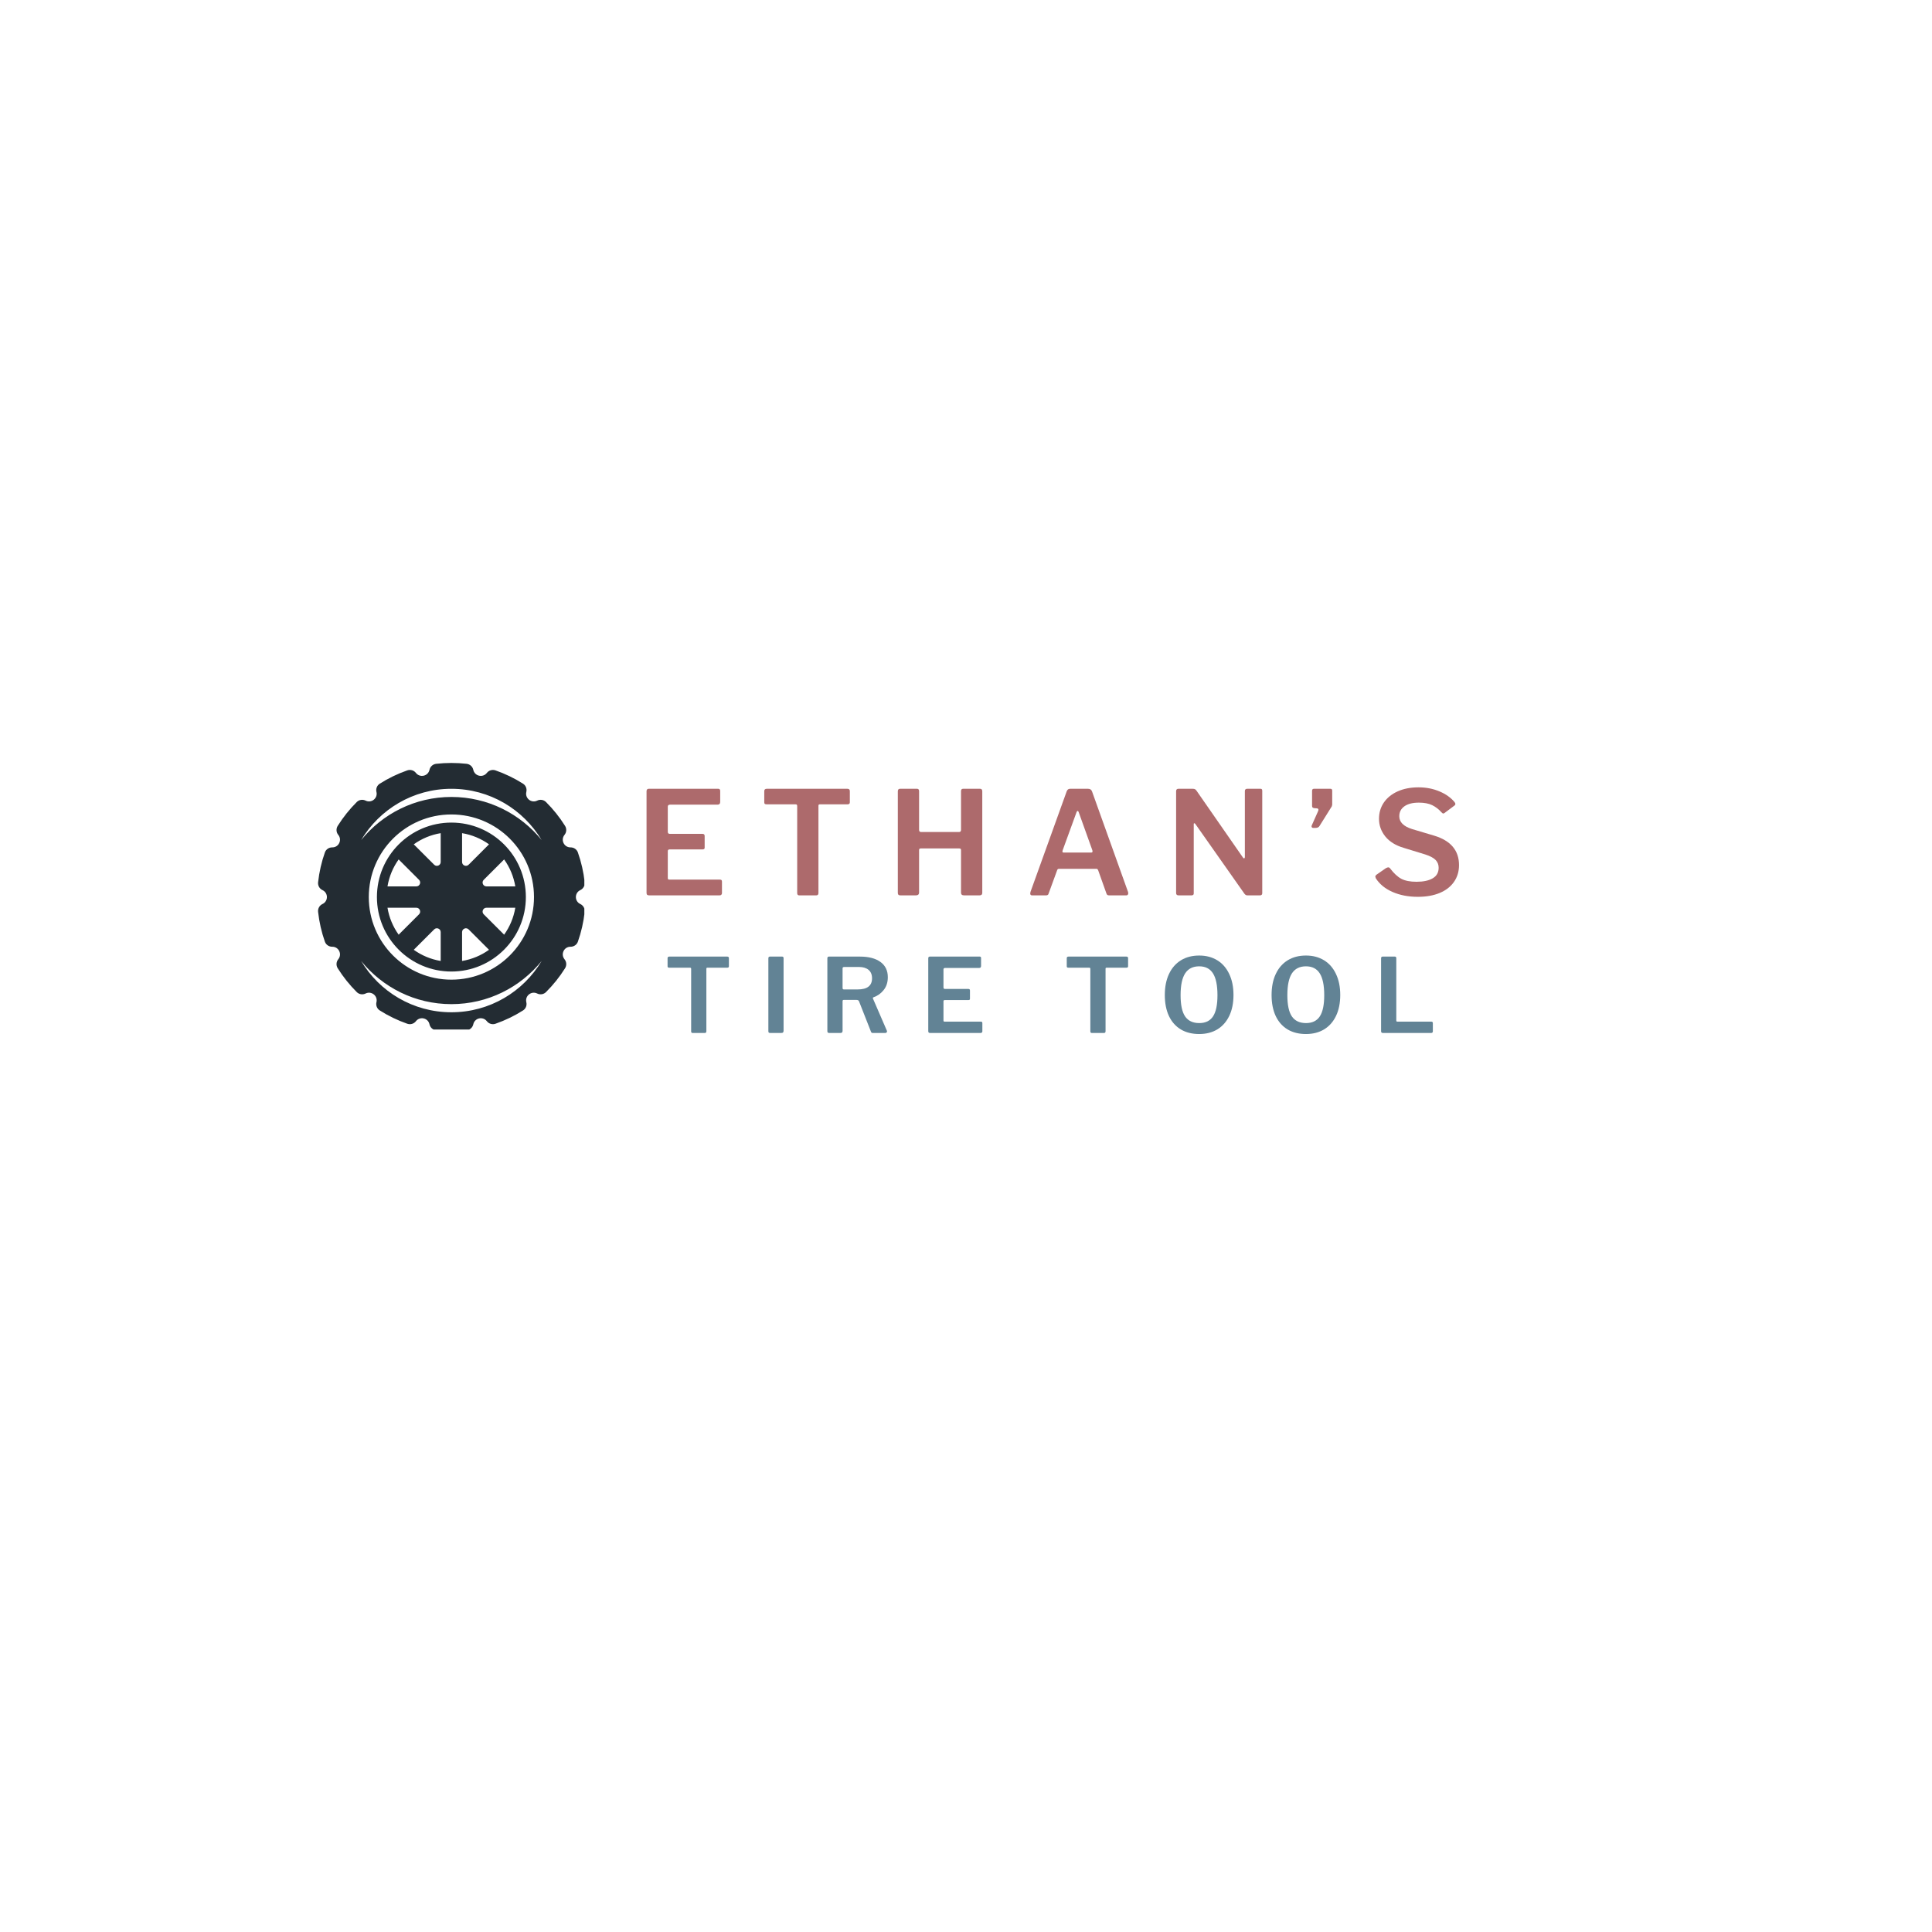
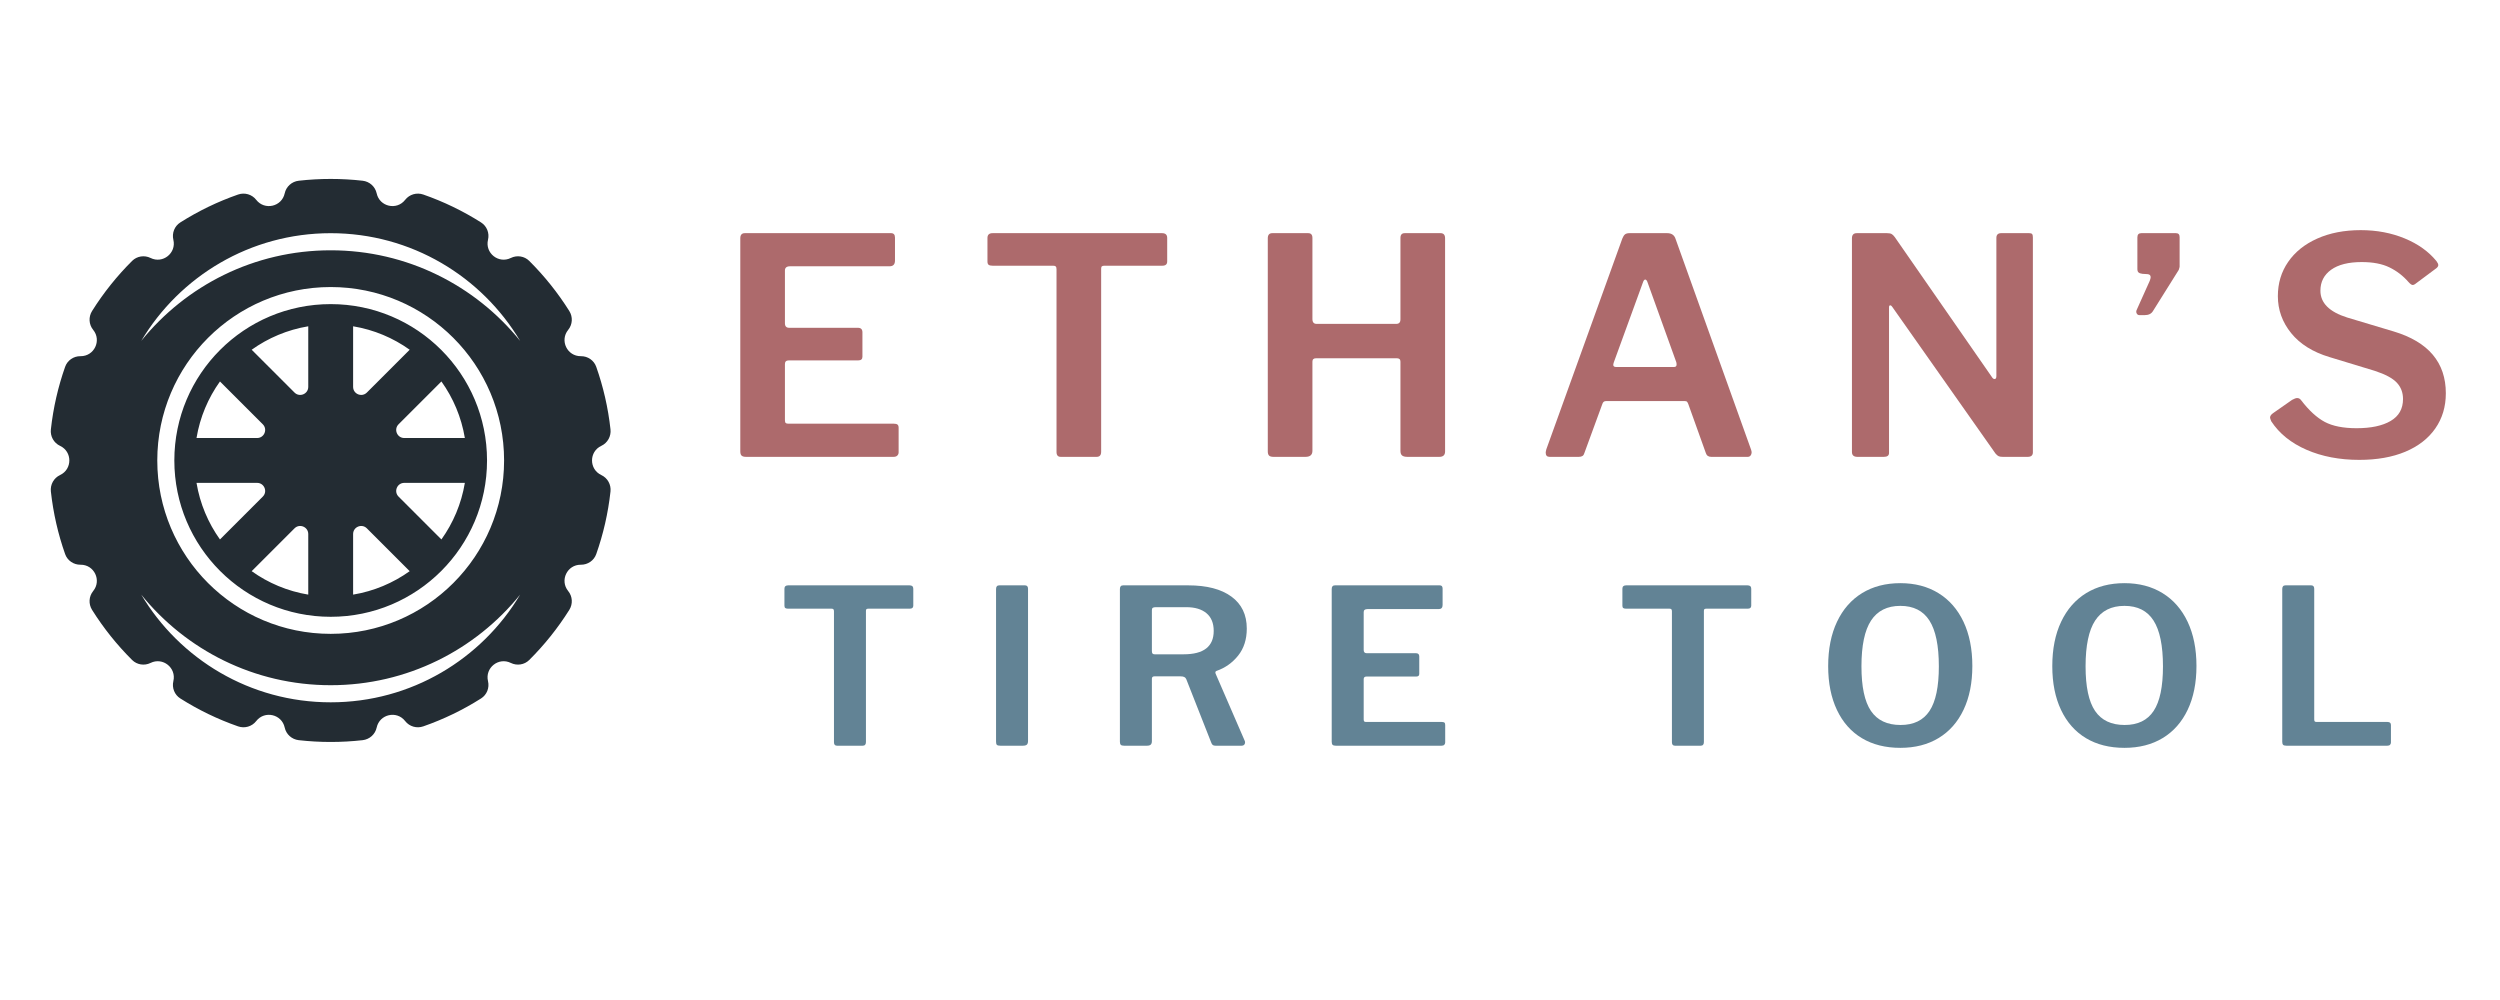
- <svg xmlns="http://www.w3.org/2000/svg" width="500" zoomAndPan="magnify" viewBox="0 0 375 375" height="500" preserveAspectRatio="xMidYMid meet" version="1.0">
+ <svg xmlns="http://www.w3.org/2000/svg" width="1000" zoomAndPan="magnify" viewBox="0 0 750 300" height="400" preserveAspectRatio="xMidYMid meet" version="1.0">
  <defs>
    <g />
-     <clipPath id="11914b36c7">
-       <path d="M 61.668 148.078 L 113.418 148.078 L 113.418 199.828 L 61.668 199.828 Z M 61.668 148.078 " clip-rule="nonzero" />
+     <clipPath id="fac7d4eef4">
+       <path d="M 15.023 53.637 L 183.023 53.637 L 183.023 222.387 L 15.023 222.387 Z M 15.023 53.637 " clip-rule="nonzero" />
    </clipPath>
  </defs>
-   <g clip-path="url(#11914b36c7)">
-     <path fill="#232c33" d="M 75.211 176.191 L 80.809 176.191 C 81.473 176.191 81.805 176.996 81.336 177.465 L 77.379 181.422 C 76.289 179.898 75.531 178.121 75.211 176.191 Z M 77.379 166.816 L 81.336 170.773 C 81.805 171.242 81.473 172.047 80.809 172.047 L 75.211 172.047 C 75.531 170.117 76.289 168.34 77.379 166.816 Z M 85.539 161.715 L 85.539 167.312 C 85.539 167.98 84.738 168.312 84.27 167.84 L 80.309 163.883 C 81.836 162.793 83.613 162.035 85.539 161.715 Z M 85.539 186.523 C 83.613 186.203 81.836 185.445 80.309 184.355 L 84.27 180.398 C 84.738 179.926 85.539 180.262 85.539 180.922 Z M 89.688 180.922 C 89.688 180.262 90.492 179.926 90.961 180.398 L 94.918 184.355 C 93.395 185.445 91.617 186.203 89.688 186.523 Z M 89.688 161.715 C 91.617 162.035 93.395 162.793 94.918 163.883 L 90.961 167.84 C 90.492 168.312 89.688 167.98 89.688 167.312 Z M 97.852 166.816 C 98.941 168.34 99.699 170.117 100.02 172.047 L 94.418 172.047 C 93.754 172.047 93.422 171.242 93.891 170.773 Z M 97.852 181.422 L 93.891 177.465 C 93.422 176.996 93.754 176.191 94.418 176.191 L 100.02 176.191 C 99.699 178.121 98.941 179.898 97.852 181.422 Z M 87.613 188.574 C 95.598 188.574 102.07 182.102 102.07 174.117 C 102.07 166.137 95.598 159.664 87.613 159.664 C 79.629 159.664 73.16 166.137 73.16 174.117 C 73.16 182.102 79.629 188.574 87.613 188.574 Z M 87.613 154.688 C 80.539 154.688 74.223 157.957 70.098 163.062 C 73.652 157.102 80.168 153.105 87.613 153.105 C 95.062 153.105 101.574 157.102 105.133 163.062 C 101.008 157.957 94.691 154.688 87.613 154.688 Z M 71.582 174.117 C 71.582 165.262 78.758 158.086 87.613 158.086 C 96.469 158.086 103.648 165.262 103.648 174.117 C 103.648 182.973 96.469 190.152 87.613 190.152 C 78.758 190.152 71.582 182.973 71.582 174.117 Z M 87.613 196.48 C 80.168 196.48 73.652 192.488 70.098 186.523 C 74.223 191.633 80.539 194.902 87.613 194.902 C 94.691 194.902 101.008 191.633 105.133 186.523 C 101.574 192.488 95.062 196.48 87.613 196.48 Z M 112.637 175.469 C 111.492 174.934 111.492 173.305 112.637 172.77 C 113.219 172.496 113.555 171.883 113.484 171.246 C 113.266 169.238 112.816 167.301 112.168 165.461 C 111.957 164.863 111.383 164.473 110.75 164.477 L 110.742 164.477 C 109.48 164.492 108.773 163.027 109.574 162.047 L 109.574 162.043 C 109.98 161.547 110.02 160.848 109.676 160.301 C 108.621 158.617 107.375 157.062 105.973 155.668 C 105.523 155.223 104.836 155.117 104.27 155.398 C 103.137 155.957 101.867 154.941 102.16 153.715 L 102.16 153.711 C 102.309 153.098 102.055 152.449 101.52 152.113 C 99.855 151.059 98.066 150.191 96.176 149.531 C 95.57 149.32 94.898 149.512 94.5 150.02 L 94.496 150.023 C 93.719 151.02 92.137 150.66 91.867 149.426 L 91.867 149.422 C 91.73 148.793 91.207 148.328 90.57 148.254 C 89.598 148.145 88.613 148.09 87.613 148.09 C 86.617 148.09 85.629 148.145 84.66 148.254 C 84.023 148.328 83.5 148.793 83.363 149.422 L 83.363 149.426 C 83.094 150.66 81.508 151.02 80.73 150.023 L 80.727 150.02 C 80.332 149.512 79.66 149.32 79.051 149.531 C 77.164 150.191 75.371 151.059 73.711 152.113 C 73.176 152.449 72.922 153.098 73.066 153.711 L 73.07 153.715 C 73.363 154.941 72.09 155.957 70.961 155.398 C 70.391 155.117 69.703 155.223 69.254 155.668 C 67.852 157.062 66.609 158.617 65.551 160.301 C 65.211 160.848 65.246 161.547 65.652 162.043 L 65.656 162.047 C 66.453 163.027 65.75 164.492 64.484 164.477 L 64.477 164.477 C 63.844 164.473 63.27 164.863 63.059 165.461 C 62.41 167.301 61.965 169.238 61.742 171.246 C 61.672 171.883 62.012 172.496 62.59 172.77 L 62.594 172.77 C 63.738 173.305 63.738 174.934 62.594 175.469 L 62.59 175.469 C 62.012 175.742 61.672 176.355 61.742 176.992 C 61.965 179 62.41 180.934 63.059 182.777 C 63.27 183.375 63.844 183.766 64.477 183.762 L 64.484 183.762 C 65.75 183.746 66.453 185.211 65.656 186.191 L 65.652 186.195 C 65.246 186.691 65.211 187.391 65.551 187.938 C 66.609 189.621 67.852 191.176 69.254 192.57 C 69.703 193.016 70.391 193.121 70.961 192.84 C 72.09 192.281 73.363 193.293 73.07 194.523 L 73.066 194.527 C 72.922 195.141 73.176 195.789 73.711 196.125 C 75.371 197.18 77.164 198.047 79.051 198.707 C 79.66 198.918 80.332 198.727 80.727 198.219 L 80.73 198.215 C 81.508 197.219 83.094 197.578 83.363 198.812 L 83.363 198.816 C 83.5 199.445 84.023 199.91 84.66 199.98 C 85.629 200.094 86.617 200.148 87.613 200.148 C 88.613 200.148 89.598 200.094 90.57 199.98 C 91.207 199.91 91.73 199.445 91.867 198.816 L 91.867 198.812 C 92.137 197.578 93.719 197.219 94.496 198.215 L 94.5 198.219 C 94.898 198.727 95.57 198.918 96.176 198.707 C 98.066 198.047 99.855 197.18 101.52 196.125 C 102.055 195.789 102.309 195.141 102.16 194.527 L 102.16 194.523 C 101.867 193.293 103.137 192.281 104.27 192.84 C 104.836 193.121 105.523 193.016 105.973 192.57 C 107.375 191.176 108.621 189.621 109.676 187.938 C 110.02 187.391 109.98 186.691 109.574 186.195 L 109.574 186.191 C 108.773 185.211 109.48 183.746 110.742 183.762 L 110.75 183.762 C 111.383 183.766 111.957 183.375 112.168 182.777 C 112.816 180.934 113.266 179 113.484 176.992 C 113.555 176.355 113.219 175.742 112.637 175.469 " fill-opacity="1" fill-rule="nonzero" />
+   <g clip-path="url(#fac7d4eef4)">
+     <path fill="#232c33" d="M 58.953 144.863 L 77.129 144.863 C 79.281 144.863 80.359 147.469 78.836 148.988 L 65.988 161.836 C 62.453 156.887 59.992 151.117 58.953 144.863 Z M 65.988 114.438 L 78.836 127.281 C 80.359 128.805 79.281 131.406 77.129 131.406 L 58.953 131.406 C 59.992 125.152 62.453 119.383 65.988 114.438 Z M 92.477 97.887 L 92.477 116.059 C 92.477 118.211 89.875 119.289 88.352 117.766 L 75.504 104.922 C 80.453 101.383 86.223 98.926 92.477 97.887 Z M 92.477 178.387 C 86.223 177.348 80.453 174.887 75.504 171.352 L 88.352 158.504 C 89.875 156.98 92.477 158.062 92.477 160.215 Z M 105.934 160.215 C 105.934 158.062 108.535 156.98 110.059 158.504 L 122.906 171.352 C 117.957 174.887 112.188 177.348 105.934 178.387 Z M 105.934 97.887 C 112.188 98.926 117.957 101.383 122.906 104.922 L 110.059 117.766 C 108.535 119.289 105.934 118.211 105.934 116.059 Z M 132.422 114.438 C 135.957 119.383 138.418 125.152 139.457 131.406 L 121.281 131.406 C 119.129 131.406 118.051 128.805 119.574 127.281 Z M 132.422 161.836 L 119.574 148.988 C 118.051 147.469 119.129 144.863 121.281 144.863 L 139.457 144.863 C 138.418 151.117 135.957 156.887 132.422 161.836 Z M 99.207 185.039 C 125.109 185.039 146.109 164.039 146.109 138.137 C 146.109 112.23 125.109 91.234 99.207 91.234 C 73.301 91.234 52.301 112.23 52.301 138.137 C 52.301 164.039 73.301 185.039 99.207 185.039 Z M 99.207 75.09 C 76.242 75.09 55.758 85.695 42.371 102.27 C 53.91 82.922 75.039 69.957 99.207 69.957 C 123.367 69.957 144.5 82.922 156.043 102.27 C 142.652 85.695 122.168 75.09 99.207 75.09 Z M 47.184 138.137 C 47.184 109.402 70.473 86.113 99.207 86.113 C 127.938 86.113 151.227 109.402 151.227 138.137 C 151.227 166.867 127.938 190.156 99.207 190.156 C 70.473 190.156 47.184 166.867 47.184 138.137 Z M 99.207 210.695 C 75.039 210.695 53.91 197.734 42.371 178.387 C 55.758 194.957 76.242 205.562 99.207 205.562 C 122.168 205.562 142.652 194.957 156.043 178.387 C 144.5 197.734 123.367 210.695 99.207 210.695 Z M 180.395 142.516 L 180.391 142.512 C 176.68 140.773 176.68 135.496 180.391 133.758 L 180.395 133.758 C 182.281 132.871 183.375 130.883 183.148 128.812 C 182.434 122.305 180.98 116.02 178.871 110.043 C 178.191 108.105 176.328 106.832 174.273 106.855 L 174.25 106.855 C 170.152 106.898 167.863 102.145 170.449 98.969 L 170.457 98.957 C 171.777 97.34 171.898 95.07 170.789 93.305 C 167.359 87.84 163.324 82.801 158.773 78.27 C 157.316 76.82 155.086 76.48 153.246 77.391 C 149.57 79.211 145.445 75.918 146.402 71.934 L 146.402 71.926 C 146.883 69.93 146.055 67.832 144.32 66.734 C 138.926 63.316 133.117 60.496 126.984 58.359 C 125.02 57.676 122.836 58.301 121.551 59.945 L 121.539 59.961 C 119.016 63.191 113.875 62.016 113.004 58.012 L 113 58.004 C 112.559 55.969 110.859 54.453 108.793 54.219 C 105.645 53.863 102.445 53.68 99.207 53.68 C 95.965 53.68 92.766 53.863 89.617 54.219 C 87.551 54.453 85.852 55.969 85.41 58.004 L 85.406 58.012 C 84.539 62.016 79.395 63.191 76.871 59.961 L 76.859 59.945 C 75.578 58.301 73.391 57.676 71.426 58.359 C 65.293 60.496 59.484 63.316 54.09 66.734 C 52.355 67.832 51.531 69.93 52.008 71.926 L 52.008 71.934 C 52.965 75.918 48.84 79.211 45.168 77.391 C 43.324 76.48 41.094 76.82 39.637 78.27 C 35.086 82.801 31.051 87.84 27.621 93.305 C 26.512 95.07 26.633 97.34 27.953 98.957 L 27.961 98.969 C 30.547 102.145 28.262 106.898 24.164 106.855 L 24.137 106.855 C 22.082 106.832 20.219 108.105 19.539 110.043 C 17.43 116.02 15.98 122.305 15.262 128.812 C 15.035 130.883 16.129 132.871 18.016 133.758 L 18.02 133.758 C 21.73 135.496 21.73 140.773 18.02 142.512 L 18.016 142.516 C 16.129 143.398 15.035 145.391 15.262 147.457 C 15.98 153.969 17.43 160.254 19.539 166.23 C 20.219 168.164 22.082 169.438 24.137 169.418 L 24.164 169.418 C 28.262 169.375 30.547 174.129 27.961 177.305 L 27.953 177.316 C 26.633 178.93 26.512 181.203 27.621 182.965 C 31.051 188.43 35.086 193.473 39.637 198 C 41.094 199.449 43.324 199.789 45.168 198.879 C 48.84 197.062 52.965 200.352 52.008 204.336 L 52.008 204.348 C 51.531 206.344 52.355 208.441 54.09 209.535 C 59.484 212.953 65.293 215.773 71.426 217.91 C 73.391 218.594 75.578 217.973 76.859 216.328 L 76.871 216.309 C 79.395 213.078 84.539 214.254 85.406 218.258 L 85.41 218.27 C 85.852 220.305 87.551 221.816 89.617 222.051 C 92.766 222.406 95.965 222.59 99.207 222.59 C 102.445 222.59 105.645 222.406 108.793 222.051 C 110.859 221.816 112.559 220.305 113 218.27 L 113.004 218.258 C 113.875 214.254 119.016 213.078 121.539 216.309 L 121.551 216.328 C 122.836 217.973 125.02 218.594 126.984 217.91 C 133.117 215.773 138.926 212.953 144.32 209.535 C 146.055 208.441 146.883 206.344 146.402 204.348 L 146.402 204.336 C 145.445 200.352 149.57 197.062 153.246 198.879 C 155.086 199.789 157.316 199.449 158.773 198 C 163.324 193.473 167.359 188.43 170.789 182.965 C 171.898 181.203 171.777 178.93 170.457 177.316 L 170.449 177.305 C 167.863 174.129 170.152 169.375 174.25 169.418 L 174.273 169.418 C 176.328 169.438 178.191 168.164 178.871 166.23 C 180.98 160.254 182.434 153.969 183.148 147.457 C 183.375 145.391 182.281 143.398 180.395 142.516 " fill-opacity="1" fill-rule="nonzero" />
  </g>
  <g fill="#628395" fill-opacity="1">
-     <g transform="translate(128.855, 200.5009)">
+     <g transform="translate(233.0026, 223.7138)">
      <g>
-         <path d="M 0.719 -14.516 C 0.719 -14.723 0.832 -14.828 1.062 -14.828 L 12.297 -14.828 C 12.516 -14.828 12.625 -14.723 12.625 -14.516 L 12.625 -12.953 C 12.625 -12.766 12.52 -12.672 12.312 -12.672 L 8.469 -12.672 C 8.395 -12.672 8.336 -12.656 8.297 -12.625 C 8.266 -12.602 8.25 -12.551 8.25 -12.469 L 8.25 -0.344 C 8.25 -0.113 8.148 0 7.953 0 L 5.578 0 C 5.391 0 5.297 -0.102 5.297 -0.312 L 5.297 -12.438 C 5.297 -12.52 5.281 -12.578 5.25 -12.609 C 5.219 -12.648 5.16 -12.672 5.078 -12.672 L 1.062 -12.672 C 0.938 -12.672 0.848 -12.691 0.797 -12.734 C 0.742 -12.773 0.719 -12.848 0.719 -12.953 Z M 0.719 -14.516 " />
+         <path d="M 2.328 -47.078 C 2.328 -47.766 2.695 -48.109 3.438 -48.109 L 39.875 -48.109 C 40.613 -48.109 40.984 -47.766 40.984 -47.078 L 40.984 -42.016 C 40.984 -41.41 40.633 -41.109 39.938 -41.109 L 27.5 -41.109 C 27.238 -41.109 27.051 -41.062 26.938 -40.969 C 26.832 -40.883 26.781 -40.719 26.781 -40.469 L 26.781 -1.109 C 26.781 -0.367 26.457 0 25.812 0 L 18.094 0 C 17.488 0 17.188 -0.344 17.188 -1.031 L 17.188 -40.328 C 17.188 -40.629 17.129 -40.832 17.016 -40.938 C 16.91 -41.051 16.727 -41.109 16.469 -41.109 L 3.438 -41.109 C 3.051 -41.109 2.77 -41.172 2.594 -41.297 C 2.414 -41.43 2.328 -41.672 2.328 -42.016 Z M 2.328 -47.078 " />
      </g>
    </g>
  </g>
  <g fill="#628395" fill-opacity="1">
-     <g transform="translate(147.5604, 200.5009)">
+     <g transform="translate(293.6908, 223.7138)">
      <g>
-         <path d="M 4.25 -14.828 C 4.438 -14.828 4.531 -14.723 4.531 -14.516 L 4.531 -0.438 C 4.531 -0.281 4.492 -0.164 4.422 -0.094 C 4.348 -0.031 4.227 0 4.062 0 L 1.984 0 C 1.816 0 1.707 -0.023 1.656 -0.078 C 1.602 -0.129 1.578 -0.223 1.578 -0.359 L 1.578 -14.484 C 1.578 -14.711 1.676 -14.828 1.875 -14.828 Z M 4.25 -14.828 " />
+         <path d="M 13.812 -48.109 C 14.414 -48.109 14.719 -47.766 14.719 -47.078 L 14.719 -1.422 C 14.719 -0.898 14.598 -0.531 14.359 -0.312 C 14.117 -0.102 13.719 0 13.156 0 L 6.422 0 C 5.898 0 5.551 -0.082 5.375 -0.25 C 5.207 -0.426 5.125 -0.734 5.125 -1.172 L 5.125 -47.016 C 5.125 -47.742 5.445 -48.109 6.094 -48.109 Z M 13.812 -48.109 " />
      </g>
    </g>
  </g>
  <g fill="#628395" fill-opacity="1">
-     <g transform="translate(159.0128, 200.5009)">
+     <g transform="translate(330.8474, 223.7138)">
      <g>
-         <path d="M 13.109 -0.484 C 13.141 -0.441 13.156 -0.379 13.156 -0.297 C 13.156 -0.223 13.125 -0.156 13.062 -0.094 C 13.008 -0.031 12.938 0 12.844 0 L 10.406 0 C 10.301 0 10.219 -0.02 10.156 -0.062 C 10.102 -0.113 10.055 -0.195 10.016 -0.312 L 7.719 -6.156 C 7.676 -6.25 7.613 -6.316 7.531 -6.359 C 7.457 -6.398 7.336 -6.422 7.172 -6.422 L 4.781 -6.422 C 4.613 -6.422 4.531 -6.344 4.531 -6.188 L 4.531 -0.422 C 4.531 -0.273 4.492 -0.164 4.422 -0.094 C 4.348 -0.031 4.234 0 4.078 0 L 1.953 0 C 1.805 0 1.707 -0.031 1.656 -0.094 C 1.602 -0.156 1.578 -0.242 1.578 -0.359 L 1.578 -14.484 C 1.578 -14.711 1.676 -14.828 1.875 -14.828 L 7.891 -14.828 C 9.609 -14.828 10.941 -14.477 11.891 -13.781 C 12.836 -13.094 13.312 -12.109 13.312 -10.828 C 13.312 -9.828 13.039 -8.992 12.5 -8.328 C 11.969 -7.66 11.305 -7.191 10.516 -6.922 C 10.41 -6.879 10.383 -6.789 10.438 -6.656 Z M 7.469 -8.453 C 9.32 -8.453 10.25 -9.172 10.25 -10.609 C 10.25 -11.328 10.023 -11.875 9.578 -12.25 C 9.129 -12.625 8.508 -12.812 7.719 -12.812 L 4.891 -12.812 C 4.766 -12.812 4.672 -12.789 4.609 -12.75 C 4.555 -12.707 4.531 -12.633 4.531 -12.531 L 4.531 -8.75 C 4.531 -8.645 4.551 -8.566 4.594 -8.516 C 4.633 -8.473 4.703 -8.453 4.797 -8.453 Z M 7.469 -8.453 " />
+         <path d="M 42.531 -1.562 C 42.625 -1.426 42.672 -1.227 42.672 -0.969 C 42.672 -0.707 42.582 -0.477 42.406 -0.281 C 42.227 -0.094 41.988 0 41.688 0 L 33.781 0 C 33.438 0 33.164 -0.07 32.969 -0.219 C 32.781 -0.375 32.617 -0.645 32.484 -1.031 L 25.031 -19.969 C 24.895 -20.27 24.695 -20.484 24.438 -20.609 C 24.188 -20.742 23.801 -20.812 23.281 -20.812 L 15.5 -20.812 C 14.977 -20.812 14.719 -20.57 14.719 -20.094 L 14.719 -1.359 C 14.719 -0.879 14.598 -0.531 14.359 -0.312 C 14.117 -0.102 13.742 0 13.234 0 L 6.359 0 C 5.879 0 5.551 -0.094 5.375 -0.281 C 5.207 -0.477 5.125 -0.773 5.125 -1.172 L 5.125 -47.016 C 5.125 -47.742 5.445 -48.109 6.094 -48.109 L 25.609 -48.109 C 31.191 -48.109 35.516 -46.984 38.578 -44.734 C 41.648 -42.492 43.188 -39.297 43.188 -35.141 C 43.188 -31.898 42.32 -29.195 40.594 -27.031 C 38.863 -24.875 36.703 -23.344 34.109 -22.438 C 33.766 -22.301 33.676 -22.02 33.844 -21.594 Z M 24.25 -27.422 C 30.258 -27.422 33.266 -29.758 33.266 -34.438 C 33.266 -36.77 32.539 -38.539 31.094 -39.75 C 29.645 -40.957 27.625 -41.562 25.031 -41.562 L 15.891 -41.562 C 15.453 -41.562 15.145 -41.492 14.969 -41.359 C 14.801 -41.234 14.719 -41 14.719 -40.656 L 14.719 -28.406 C 14.719 -28.051 14.781 -27.797 14.906 -27.641 C 15.039 -27.492 15.258 -27.422 15.562 -27.422 Z M 24.25 -27.422 " />
      </g>
    </g>
  </g>
  <g fill="#628395" fill-opacity="1">
-     <g transform="translate(178.5973, 200.5009)">
+     <g transform="translate(394.388, 223.7138)">
      <g>
-         <path d="M 1.578 -14.484 C 1.578 -14.711 1.676 -14.828 1.875 -14.828 L 11.578 -14.828 C 11.742 -14.828 11.828 -14.727 11.828 -14.531 L 11.828 -13.016 C 11.828 -12.754 11.707 -12.625 11.469 -12.625 L 4.875 -12.625 C 4.645 -12.625 4.531 -12.531 4.531 -12.344 L 4.531 -8.859 C 4.531 -8.648 4.625 -8.547 4.812 -8.547 L 9.375 -8.547 C 9.57 -8.547 9.672 -8.445 9.672 -8.25 L 9.672 -6.641 C 9.672 -6.473 9.578 -6.391 9.391 -6.391 L 4.797 -6.391 C 4.617 -6.391 4.531 -6.312 4.531 -6.156 L 4.531 -2.438 C 4.531 -2.344 4.547 -2.281 4.578 -2.25 C 4.617 -2.219 4.676 -2.203 4.75 -2.203 L 11.75 -2.203 C 11.875 -2.203 11.957 -2.18 12 -2.141 C 12.051 -2.098 12.078 -2.023 12.078 -1.922 L 12.078 -0.297 C 12.078 -0.223 12.047 -0.156 11.984 -0.094 C 11.93 -0.031 11.848 0 11.734 0 L 1.953 0 C 1.828 0 1.734 -0.023 1.672 -0.078 C 1.609 -0.129 1.578 -0.223 1.578 -0.359 Z M 1.578 -14.484 " />
+         <path d="M 5.125 -47.016 C 5.125 -47.742 5.445 -48.109 6.094 -48.109 L 37.547 -48.109 C 38.109 -48.109 38.391 -47.785 38.391 -47.141 L 38.391 -42.219 C 38.391 -41.395 38 -40.984 37.219 -40.984 L 15.828 -40.984 C 15.086 -40.984 14.719 -40.68 14.719 -40.078 L 14.719 -28.719 C 14.719 -28.07 15.02 -27.75 15.625 -27.75 L 30.406 -27.75 C 31.062 -27.75 31.391 -27.426 31.391 -26.781 L 31.391 -21.531 C 31.391 -21.008 31.082 -20.75 30.469 -20.75 L 15.562 -20.75 C 15 -20.75 14.719 -20.488 14.719 -19.969 L 14.719 -7.906 C 14.719 -7.602 14.77 -7.395 14.875 -7.281 C 14.988 -7.176 15.176 -7.125 15.438 -7.125 L 38.125 -7.125 C 38.52 -7.125 38.789 -7.062 38.938 -6.938 C 39.094 -6.812 39.172 -6.57 39.172 -6.219 L 39.172 -0.969 C 39.172 -0.707 39.082 -0.477 38.906 -0.281 C 38.727 -0.094 38.445 0 38.062 0 L 6.359 0 C 5.922 0 5.602 -0.082 5.406 -0.25 C 5.219 -0.426 5.125 -0.734 5.125 -1.172 Z M 5.125 -47.016 " />
      </g>
    </g>
  </g>
  <g fill="#628395" fill-opacity="1">
-     <g transform="translate(196.8232, 200.5009)">
+     <g transform="translate(453.5204, 223.7138)">
      <g />
    </g>
  </g>
  <g fill="#628395" fill-opacity="1">
-     <g transform="translate(206.3375, 200.5009)">
+     <g transform="translate(484.389, 223.7138)">
      <g>
-         <path d="M 0.719 -14.516 C 0.719 -14.723 0.832 -14.828 1.062 -14.828 L 12.297 -14.828 C 12.516 -14.828 12.625 -14.723 12.625 -14.516 L 12.625 -12.953 C 12.625 -12.766 12.52 -12.672 12.312 -12.672 L 8.469 -12.672 C 8.395 -12.672 8.336 -12.656 8.297 -12.625 C 8.266 -12.602 8.25 -12.551 8.25 -12.469 L 8.25 -0.344 C 8.25 -0.113 8.148 0 7.953 0 L 5.578 0 C 5.391 0 5.297 -0.102 5.297 -0.312 L 5.297 -12.438 C 5.297 -12.52 5.281 -12.578 5.25 -12.609 C 5.219 -12.648 5.16 -12.672 5.078 -12.672 L 1.062 -12.672 C 0.938 -12.672 0.848 -12.691 0.797 -12.734 C 0.742 -12.773 0.719 -12.848 0.719 -12.953 Z M 0.719 -14.516 " />
+         <path d="M 2.328 -47.078 C 2.328 -47.766 2.695 -48.109 3.438 -48.109 L 39.875 -48.109 C 40.613 -48.109 40.984 -47.766 40.984 -47.078 L 40.984 -42.016 C 40.984 -41.41 40.633 -41.109 39.938 -41.109 L 27.5 -41.109 C 27.238 -41.109 27.051 -41.062 26.938 -40.969 C 26.832 -40.883 26.781 -40.719 26.781 -40.469 L 26.781 -1.109 C 26.781 -0.367 26.457 0 25.812 0 L 18.094 0 C 17.488 0 17.188 -0.344 17.188 -1.031 L 17.188 -40.328 C 17.188 -40.629 17.129 -40.832 17.016 -40.938 C 16.91 -41.051 16.727 -41.109 16.469 -41.109 L 3.438 -41.109 C 3.051 -41.109 2.77 -41.172 2.594 -41.297 C 2.414 -41.43 2.328 -41.672 2.328 -42.016 Z M 2.328 -47.078 " />
      </g>
    </g>
  </g>
  <g fill="#628395" fill-opacity="1">
-     <g transform="translate(225.0429, 200.5009)">
+     <g transform="translate(545.0772, 223.7138)">
      <g>
-         <path d="M 7.719 0.203 C 6.344 0.203 5.156 -0.094 4.156 -0.688 C 3.156 -1.289 2.383 -2.16 1.844 -3.297 C 1.312 -4.441 1.047 -5.797 1.047 -7.359 C 1.047 -8.941 1.316 -10.305 1.859 -11.453 C 2.398 -12.609 3.172 -13.492 4.172 -14.109 C 5.172 -14.723 6.352 -15.031 7.719 -15.031 C 9.062 -15.031 10.234 -14.723 11.234 -14.109 C 12.234 -13.492 13.004 -12.609 13.547 -11.453 C 14.098 -10.305 14.375 -8.945 14.375 -7.375 C 14.375 -5.812 14.102 -4.461 13.562 -3.328 C 13.02 -2.191 12.25 -1.316 11.25 -0.703 C 10.25 -0.098 9.07 0.203 7.719 0.203 Z M 7.734 -1.922 C 8.941 -1.922 9.832 -2.352 10.406 -3.219 C 10.977 -4.082 11.266 -5.453 11.266 -7.328 C 11.266 -9.254 10.973 -10.672 10.391 -11.578 C 9.816 -12.484 8.926 -12.938 7.719 -12.938 C 6.5 -12.938 5.594 -12.484 5 -11.578 C 4.406 -10.672 4.109 -9.254 4.109 -7.328 C 4.109 -5.453 4.398 -4.082 4.984 -3.219 C 5.578 -2.352 6.492 -1.922 7.734 -1.922 Z M 7.734 -1.922 " />
+         <path d="M 25.031 0.641 C 20.57 0.641 16.723 -0.328 13.484 -2.266 C 10.242 -4.211 7.75 -7.035 6 -10.734 C 4.25 -14.43 3.375 -18.805 3.375 -23.859 C 3.375 -29.004 4.258 -33.445 6.031 -37.188 C 7.801 -40.926 10.305 -43.789 13.547 -45.781 C 16.797 -47.77 20.625 -48.766 25.031 -48.766 C 29.395 -48.766 33.195 -47.77 36.438 -45.781 C 39.688 -43.789 42.195 -40.926 43.969 -37.188 C 45.738 -33.445 46.625 -29.023 46.625 -23.922 C 46.625 -18.867 45.75 -14.492 44 -10.797 C 42.25 -7.098 39.75 -4.266 36.5 -2.297 C 33.258 -0.336 29.438 0.641 25.031 0.641 Z M 25.094 -6.219 C 29.031 -6.219 31.926 -7.625 33.781 -10.438 C 35.645 -13.25 36.578 -17.703 36.578 -23.797 C 36.578 -30.023 35.633 -34.609 33.75 -37.547 C 31.875 -40.484 28.969 -41.953 25.031 -41.953 C 21.094 -41.953 18.16 -40.484 16.234 -37.547 C 14.316 -34.609 13.359 -30.023 13.359 -23.797 C 13.359 -17.703 14.305 -13.25 16.203 -10.438 C 18.109 -7.625 21.07 -6.219 25.094 -6.219 Z M 25.094 -6.219 " />
      </g>
    </g>
  </g>
  <g fill="#628395" fill-opacity="1">
-     <g transform="translate(245.7663, 200.5009)">
+     <g transform="translate(612.3128, 223.7138)">
      <g>
-         <path d="M 7.719 0.203 C 6.344 0.203 5.156 -0.094 4.156 -0.688 C 3.156 -1.289 2.383 -2.16 1.844 -3.297 C 1.312 -4.441 1.047 -5.797 1.047 -7.359 C 1.047 -8.941 1.316 -10.305 1.859 -11.453 C 2.398 -12.609 3.172 -13.492 4.172 -14.109 C 5.172 -14.723 6.352 -15.031 7.719 -15.031 C 9.062 -15.031 10.234 -14.723 11.234 -14.109 C 12.234 -13.492 13.004 -12.609 13.547 -11.453 C 14.098 -10.305 14.375 -8.945 14.375 -7.375 C 14.375 -5.812 14.102 -4.461 13.562 -3.328 C 13.02 -2.191 12.25 -1.316 11.25 -0.703 C 10.25 -0.098 9.07 0.203 7.719 0.203 Z M 7.734 -1.922 C 8.941 -1.922 9.832 -2.352 10.406 -3.219 C 10.977 -4.082 11.266 -5.453 11.266 -7.328 C 11.266 -9.254 10.973 -10.672 10.391 -11.578 C 9.816 -12.484 8.926 -12.938 7.719 -12.938 C 6.5 -12.938 5.594 -12.484 5 -11.578 C 4.406 -10.672 4.109 -9.254 4.109 -7.328 C 4.109 -5.453 4.398 -4.082 4.984 -3.219 C 5.578 -2.352 6.492 -1.922 7.734 -1.922 Z M 7.734 -1.922 " />
+         <path d="M 25.031 0.641 C 20.57 0.641 16.723 -0.328 13.484 -2.266 C 10.242 -4.211 7.75 -7.035 6 -10.734 C 4.25 -14.43 3.375 -18.805 3.375 -23.859 C 3.375 -29.004 4.258 -33.445 6.031 -37.188 C 7.801 -40.926 10.305 -43.789 13.547 -45.781 C 16.797 -47.77 20.625 -48.766 25.031 -48.766 C 29.395 -48.766 33.195 -47.77 36.438 -45.781 C 39.688 -43.789 42.195 -40.926 43.969 -37.188 C 45.738 -33.445 46.625 -29.023 46.625 -23.922 C 46.625 -18.867 45.75 -14.492 44 -10.797 C 42.25 -7.098 39.75 -4.266 36.5 -2.297 C 33.258 -0.336 29.438 0.641 25.031 0.641 Z M 25.094 -6.219 C 29.031 -6.219 31.926 -7.625 33.781 -10.438 C 35.645 -13.25 36.578 -17.703 36.578 -23.797 C 36.578 -30.023 35.633 -34.609 33.75 -37.547 C 31.875 -40.484 28.969 -41.953 25.031 -41.953 C 21.094 -41.953 18.16 -40.484 16.234 -37.547 C 14.316 -34.609 13.359 -30.023 13.359 -23.797 C 13.359 -17.703 14.305 -13.25 16.203 -10.438 C 18.109 -7.625 21.07 -6.219 25.094 -6.219 Z M 25.094 -6.219 " />
      </g>
    </g>
  </g>
  <g fill="#628395" fill-opacity="1">
-     <g transform="translate(266.4897, 200.5009)">
+     <g transform="translate(679.5484, 223.7138)">
      <g>
-         <path d="M 1.578 -14.484 C 1.578 -14.711 1.676 -14.828 1.875 -14.828 L 4.25 -14.828 C 4.438 -14.828 4.531 -14.723 4.531 -14.516 L 4.531 -2.438 C 4.531 -2.344 4.547 -2.281 4.578 -2.25 C 4.617 -2.219 4.676 -2.203 4.75 -2.203 L 11.312 -2.203 C 11.52 -2.203 11.625 -2.109 11.625 -1.922 L 11.625 -0.297 C 11.625 -0.223 11.598 -0.156 11.547 -0.094 C 11.492 -0.031 11.41 0 11.297 0 L 1.953 0 C 1.805 0 1.707 -0.031 1.656 -0.094 C 1.602 -0.156 1.578 -0.242 1.578 -0.359 Z M 1.578 -14.484 " />
+         <path d="M 5.125 -47.016 C 5.125 -47.742 5.445 -48.109 6.094 -48.109 L 13.812 -48.109 C 14.414 -48.109 14.719 -47.766 14.719 -47.078 L 14.719 -7.906 C 14.719 -7.602 14.77 -7.395 14.875 -7.281 C 14.988 -7.176 15.176 -7.125 15.438 -7.125 L 36.703 -7.125 C 37.391 -7.125 37.734 -6.82 37.734 -6.219 L 37.734 -0.969 C 37.734 -0.707 37.645 -0.477 37.469 -0.281 C 37.301 -0.094 37.023 0 36.641 0 L 6.359 0 C 5.879 0 5.551 -0.094 5.375 -0.281 C 5.207 -0.477 5.125 -0.773 5.125 -1.172 Z M 5.125 -47.016 " />
      </g>
    </g>
  </g>
  <g fill="#ad6a6c" fill-opacity="1">
-     <g transform="translate(123.2901, 173.7914)">
+     <g transform="translate(214.9479, 137.0568)">
      <g>
-         <path d="M 2.203 -20.203 C 2.203 -20.523 2.344 -20.688 2.625 -20.688 L 16.141 -20.688 C 16.379 -20.688 16.5 -20.547 16.5 -20.266 L 16.5 -18.141 C 16.5 -17.785 16.332 -17.609 16 -17.609 L 6.797 -17.609 C 6.484 -17.609 6.328 -17.484 6.328 -17.234 L 6.328 -12.344 C 6.328 -12.07 6.457 -11.938 6.719 -11.938 L 13.078 -11.938 C 13.348 -11.938 13.484 -11.797 13.484 -11.516 L 13.484 -9.25 C 13.484 -9.031 13.352 -8.922 13.094 -8.922 L 6.688 -8.922 C 6.445 -8.922 6.328 -8.805 6.328 -8.578 L 6.328 -3.406 C 6.328 -3.27 6.348 -3.176 6.391 -3.125 C 6.441 -3.082 6.523 -3.062 6.641 -3.062 L 16.391 -3.062 C 16.555 -3.062 16.672 -3.035 16.734 -2.984 C 16.805 -2.93 16.844 -2.828 16.844 -2.672 L 16.844 -0.422 C 16.844 -0.305 16.801 -0.207 16.719 -0.125 C 16.645 -0.039 16.523 0 16.359 0 L 2.734 0 C 2.547 0 2.41 -0.035 2.328 -0.109 C 2.242 -0.18 2.203 -0.312 2.203 -0.5 Z M 2.203 -20.203 " />
+         <path d="M 7.141 -65.578 C 7.141 -66.598 7.594 -67.109 8.5 -67.109 L 52.375 -67.109 C 53.156 -67.109 53.547 -66.66 53.547 -65.766 L 53.547 -58.891 C 53.547 -57.742 53.004 -57.172 51.922 -57.172 L 22.078 -57.172 C 21.047 -57.172 20.531 -56.75 20.531 -55.906 L 20.531 -40.078 C 20.531 -39.172 20.953 -38.719 21.797 -38.719 L 42.422 -38.719 C 43.328 -38.719 43.781 -38.266 43.781 -37.359 L 43.781 -30.031 C 43.781 -29.301 43.359 -28.938 42.516 -28.938 L 21.703 -28.938 C 20.922 -28.938 20.531 -28.578 20.531 -27.859 L 20.531 -11.031 C 20.531 -10.613 20.602 -10.328 20.75 -10.172 C 20.906 -10.023 21.164 -9.953 21.531 -9.953 L 53.188 -9.953 C 53.727 -9.953 54.102 -9.859 54.312 -9.672 C 54.531 -9.492 54.641 -9.164 54.641 -8.688 L 54.641 -1.359 C 54.641 -0.992 54.516 -0.676 54.266 -0.406 C 54.023 -0.133 53.633 0 53.094 0 L 8.859 0 C 8.254 0 7.816 -0.117 7.547 -0.359 C 7.273 -0.598 7.141 -1.02 7.141 -1.625 Z M 7.141 -65.578 " />
      </g>
    </g>
  </g>
  <g fill="#ad6a6c" fill-opacity="1">
-     <g transform="translate(147.3434, 173.7914)">
+     <g transform="translate(292.987, 137.0568)">
      <g>
-         <path d="M 1 -20.234 C 1 -20.535 1.16 -20.688 1.484 -20.688 L 17.141 -20.688 C 17.453 -20.688 17.609 -20.535 17.609 -20.234 L 17.609 -18.062 C 17.609 -17.801 17.461 -17.672 17.172 -17.672 L 11.812 -17.672 C 11.707 -17.672 11.629 -17.648 11.578 -17.609 C 11.535 -17.578 11.516 -17.504 11.516 -17.391 L 11.516 -0.469 C 11.516 -0.156 11.375 0 11.094 0 L 7.781 0 C 7.52 0 7.391 -0.148 7.391 -0.453 L 7.391 -17.344 C 7.391 -17.469 7.363 -17.551 7.312 -17.594 C 7.27 -17.645 7.191 -17.672 7.078 -17.672 L 1.484 -17.672 C 1.305 -17.672 1.18 -17.695 1.109 -17.75 C 1.035 -17.812 1 -17.914 1 -18.062 Z M 1 -20.234 " />
+         <path d="M 3.25 -65.672 C 3.25 -66.629 3.766 -67.109 4.797 -67.109 L 55.625 -67.109 C 56.656 -67.109 57.172 -66.629 57.172 -65.672 L 57.172 -58.609 C 57.172 -57.766 56.688 -57.344 55.719 -57.344 L 38.359 -57.344 C 37.992 -57.344 37.734 -57.281 37.578 -57.156 C 37.43 -57.039 37.359 -56.801 37.359 -56.438 L 37.359 -1.531 C 37.359 -0.508 36.906 0 36 0 L 25.234 0 C 24.391 0 23.969 -0.484 23.969 -1.453 L 23.969 -56.266 C 23.969 -56.68 23.891 -56.961 23.734 -57.109 C 23.586 -57.266 23.332 -57.344 22.969 -57.344 L 4.797 -57.344 C 4.254 -57.344 3.859 -57.43 3.609 -57.609 C 3.367 -57.797 3.25 -58.129 3.25 -58.609 Z M 3.25 -65.672 " />
      </g>
    </g>
  </g>
  <g fill="#ad6a6c" fill-opacity="1">
-     <g transform="translate(172.0655, 173.7914)">
+     <g transform="translate(373.1961, 137.0568)">
      <g>
-         <path d="M 6.656 -9.109 C 6.438 -9.109 6.328 -9.008 6.328 -8.812 L 6.328 -0.562 C 6.328 -0.188 6.113 0 5.688 0 L 2.734 0 C 2.523 0 2.383 -0.039 2.312 -0.125 C 2.238 -0.207 2.203 -0.332 2.203 -0.5 L 2.203 -20.203 C 2.203 -20.523 2.344 -20.688 2.625 -20.688 L 5.938 -20.688 C 6.195 -20.688 6.328 -20.535 6.328 -20.234 L 6.328 -12.734 C 6.328 -12.441 6.457 -12.297 6.719 -12.297 L 14.078 -12.297 C 14.336 -12.297 14.469 -12.438 14.469 -12.719 L 14.469 -20.234 C 14.469 -20.535 14.598 -20.688 14.859 -20.688 L 18.172 -20.688 C 18.453 -20.688 18.594 -20.523 18.594 -20.203 L 18.594 -0.5 C 18.594 -0.164 18.414 0 18.062 0 L 15.109 0 C 14.891 0 14.727 -0.039 14.625 -0.125 C 14.52 -0.207 14.469 -0.352 14.469 -0.562 L 14.469 -8.812 C 14.469 -9.008 14.352 -9.109 14.125 -9.109 Z M 6.656 -9.109 " />
+         <path d="M 21.625 -29.578 C 20.895 -29.578 20.531 -29.242 20.531 -28.578 L 20.531 -1.812 C 20.531 -0.602 19.836 0 18.453 0 L 8.859 0 C 8.203 0 7.75 -0.133 7.5 -0.406 C 7.258 -0.676 7.141 -1.082 7.141 -1.625 L 7.141 -65.578 C 7.141 -66.598 7.594 -67.109 8.5 -67.109 L 19.266 -67.109 C 20.109 -67.109 20.531 -66.629 20.531 -65.672 L 20.531 -41.344 C 20.531 -40.375 20.953 -39.891 21.797 -39.891 L 45.672 -39.891 C 46.516 -39.891 46.938 -40.344 46.938 -41.25 L 46.938 -65.672 C 46.938 -66.629 47.363 -67.109 48.219 -67.109 L 58.969 -67.109 C 59.875 -67.109 60.328 -66.598 60.328 -65.578 L 60.328 -1.625 C 60.328 -0.539 59.754 0 58.609 0 L 49.031 0 C 48.301 0 47.77 -0.133 47.438 -0.406 C 47.102 -0.676 46.938 -1.145 46.938 -1.812 L 46.938 -28.578 C 46.938 -29.242 46.578 -29.578 45.859 -29.578 Z M 21.625 -29.578 " />
      </g>
    </g>
  </g>
  <g fill="#ad6a6c" fill-opacity="1">
-     <g transform="translate(198.9334, 173.7914)">
+     <g transform="translate(460.367, 137.0568)">
      <g>
-         <path d="M 1.391 0 C 1.148 0 1.031 -0.129 1.031 -0.391 C 1.031 -0.441 1.051 -0.547 1.094 -0.703 L 8.109 -20.188 C 8.18 -20.363 8.266 -20.488 8.359 -20.562 C 8.453 -20.645 8.594 -20.688 8.781 -20.688 L 12.266 -20.688 C 12.672 -20.688 12.93 -20.5 13.047 -20.125 L 20.016 -0.672 C 20.047 -0.555 20.062 -0.473 20.062 -0.422 C 20.062 -0.305 20.031 -0.207 19.969 -0.125 C 19.906 -0.039 19.816 0 19.703 0 L 16.328 0 C 16.066 0 15.898 -0.117 15.828 -0.359 L 14.219 -4.875 C 14.176 -4.969 14.133 -5.035 14.094 -5.078 C 14.062 -5.129 13.988 -5.156 13.875 -5.156 L 6.609 -5.156 C 6.441 -5.156 6.328 -5.07 6.266 -4.906 L 4.594 -0.328 C 4.539 -0.109 4.375 0 4.094 0 Z M 12.875 -8.312 C 13.039 -8.312 13.125 -8.383 13.125 -8.531 C 13.125 -8.625 13.113 -8.695 13.094 -8.75 L 10.422 -16.203 C 10.367 -16.328 10.305 -16.391 10.234 -16.391 C 10.16 -16.391 10.094 -16.316 10.031 -16.172 L 7.328 -8.75 C 7.297 -8.633 7.281 -8.551 7.281 -8.5 C 7.281 -8.375 7.367 -8.312 7.547 -8.312 Z M 12.875 -8.312 " />
+         <path d="M 4.516 0 C 3.734 0 3.344 -0.422 3.344 -1.266 C 3.344 -1.441 3.406 -1.773 3.531 -2.266 L 26.328 -65.484 C 26.566 -66.086 26.836 -66.508 27.141 -66.75 C 27.441 -66.988 27.895 -67.109 28.5 -67.109 L 39.797 -67.109 C 41.129 -67.109 41.973 -66.508 42.328 -65.312 L 64.953 -2.172 C 65.066 -1.805 65.125 -1.535 65.125 -1.359 C 65.125 -0.992 65.02 -0.676 64.812 -0.406 C 64.602 -0.133 64.316 0 63.953 0 L 53 0 C 52.156 0 51.613 -0.391 51.375 -1.172 L 46.125 -15.828 C 46.008 -16.129 45.891 -16.352 45.766 -16.5 C 45.648 -16.656 45.41 -16.734 45.047 -16.734 L 21.438 -16.734 C 20.895 -16.734 20.535 -16.461 20.359 -15.922 L 14.922 -1.078 C 14.742 -0.359 14.203 0 13.297 0 Z M 41.797 -26.953 C 42.336 -26.953 42.609 -27.191 42.609 -27.672 C 42.609 -27.973 42.578 -28.219 42.516 -28.406 L 33.828 -52.547 C 33.648 -52.973 33.441 -53.188 33.203 -53.188 C 32.953 -53.188 32.738 -52.945 32.562 -52.469 L 23.797 -28.406 C 23.672 -28.039 23.609 -27.77 23.609 -27.594 C 23.609 -27.164 23.91 -26.953 24.516 -26.953 Z M 41.797 -26.953 " />
      </g>
    </g>
  </g>
  <g fill="#ad6a6c" fill-opacity="1">
-     <g transform="translate(226.08, 173.7914)">
+     <g transform="translate(548.442, 137.0568)">
      <g>
-         <path d="M 18.594 -20.688 C 18.719 -20.688 18.801 -20.656 18.844 -20.594 C 18.895 -20.539 18.922 -20.441 18.922 -20.297 L 18.922 -0.422 C 18.922 -0.141 18.766 0 18.453 0 L 16.141 0 C 15.992 0 15.875 -0.016 15.781 -0.047 C 15.688 -0.086 15.582 -0.176 15.469 -0.312 L 5.938 -13.859 C 5.863 -13.961 5.789 -14.008 5.719 -14 C 5.656 -14 5.625 -13.941 5.625 -13.828 L 5.625 -0.359 C 5.625 -0.117 5.469 0 5.156 0 L 2.703 0 C 2.367 0 2.203 -0.148 2.203 -0.453 L 2.203 -20.203 C 2.203 -20.523 2.348 -20.688 2.641 -20.688 L 5.438 -20.688 C 5.625 -20.688 5.766 -20.66 5.859 -20.609 C 5.953 -20.566 6.051 -20.473 6.156 -20.328 L 15.141 -7.391 C 15.211 -7.254 15.297 -7.188 15.391 -7.188 C 15.492 -7.188 15.547 -7.281 15.547 -7.469 L 15.547 -20.234 C 15.547 -20.535 15.695 -20.688 16 -20.688 Z M 18.594 -20.688 " />
+         <path d="M 60.328 -67.109 C 60.754 -67.109 61.039 -67.02 61.188 -66.844 C 61.344 -66.664 61.422 -66.332 61.422 -65.844 L 61.422 -1.359 C 61.422 -0.453 60.906 0 59.875 0 L 52.375 0 C 51.895 0 51.504 -0.055 51.203 -0.172 C 50.898 -0.297 50.566 -0.57 50.203 -1 L 19.266 -44.953 C 19.023 -45.316 18.797 -45.484 18.578 -45.453 C 18.367 -45.422 18.266 -45.223 18.266 -44.859 L 18.266 -1.172 C 18.266 -0.391 17.754 0 16.734 0 L 8.781 0 C 7.688 0 7.141 -0.484 7.141 -1.453 L 7.141 -65.578 C 7.141 -66.598 7.625 -67.109 8.594 -67.109 L 17.641 -67.109 C 18.242 -67.109 18.695 -67.031 19 -66.875 C 19.301 -66.727 19.629 -66.414 19.984 -65.938 L 49.109 -23.969 C 49.359 -23.551 49.633 -23.344 49.938 -23.344 C 50.289 -23.344 50.469 -23.641 50.469 -24.234 L 50.469 -65.672 C 50.469 -66.629 50.953 -67.109 51.922 -67.109 Z M 60.328 -67.109 " />
      </g>
    </g>
  </g>
  <g fill="#ad6a6c" fill-opacity="1">
-     <g transform="translate(253.2823, 173.7914)">
+     <g transform="translate(636.6979, 137.0568)">
      <g>
-         <path d="M 1.594 -13.094 C 1.477 -13.094 1.391 -13.141 1.328 -13.234 C 1.273 -13.328 1.27 -13.43 1.312 -13.547 L 2.531 -16.281 C 2.594 -16.426 2.625 -16.535 2.625 -16.609 C 2.625 -16.773 2.531 -16.867 2.344 -16.891 L 1.875 -16.922 C 1.695 -16.941 1.57 -16.984 1.5 -17.047 C 1.426 -17.109 1.391 -17.211 1.391 -17.359 L 1.391 -20.297 C 1.391 -20.555 1.508 -20.688 1.75 -20.688 L 4.969 -20.688 C 5.188 -20.688 5.297 -20.566 5.297 -20.328 L 5.297 -17.594 C 5.297 -17.551 5.27 -17.445 5.219 -17.281 L 2.844 -13.484 C 2.695 -13.223 2.438 -13.094 2.062 -13.094 Z M 1.594 -13.094 " />
+         <path d="M 5.156 -42.516 C 4.789 -42.516 4.52 -42.664 4.344 -42.969 C 4.164 -43.27 4.133 -43.598 4.25 -43.953 L 8.234 -52.828 C 8.41 -53.305 8.5 -53.664 8.5 -53.906 C 8.5 -54.445 8.195 -54.75 7.594 -54.812 L 6.062 -54.906 C 5.52 -54.969 5.125 -55.102 4.875 -55.312 C 4.633 -55.52 4.516 -55.867 4.516 -56.359 L 4.516 -65.844 C 4.516 -66.688 4.91 -67.109 5.703 -67.109 L 16.094 -67.109 C 16.82 -67.109 17.188 -66.719 17.188 -65.938 L 17.188 -57.078 C 17.188 -56.953 17.098 -56.617 16.922 -56.078 L 9.219 -43.781 C 8.738 -42.938 7.895 -42.516 6.688 -42.516 Z M 5.156 -42.516 " />
      </g>
    </g>
  </g>
  <g fill="#ad6a6c" fill-opacity="1">
-     <g transform="translate(265.8821, 173.7914)">
+     <g transform="translate(677.5772, 137.0568)">
      <g>
-         <path d="M 13.859 -16.172 C 13.348 -16.742 12.758 -17.191 12.094 -17.516 C 11.426 -17.836 10.57 -18 9.531 -18 C 8.301 -18 7.359 -17.758 6.703 -17.281 C 6.047 -16.812 5.719 -16.172 5.719 -15.359 C 5.719 -14.223 6.539 -13.395 8.188 -12.875 L 12.484 -11.594 C 15.703 -10.625 17.312 -8.719 17.312 -5.875 C 17.312 -4.633 16.984 -3.547 16.328 -2.609 C 15.68 -1.68 14.758 -0.969 13.562 -0.469 C 12.363 0.031 10.945 0.281 9.312 0.281 C 7.488 0.281 5.859 -0.031 4.422 -0.656 C 2.992 -1.281 1.91 -2.16 1.172 -3.297 C 1.098 -3.473 1.062 -3.582 1.062 -3.625 C 1.062 -3.77 1.156 -3.91 1.344 -4.047 L 3.094 -5.266 C 3.301 -5.379 3.457 -5.438 3.562 -5.438 C 3.719 -5.438 3.844 -5.367 3.938 -5.234 C 4.656 -4.285 5.379 -3.613 6.109 -3.219 C 6.848 -2.832 7.832 -2.641 9.062 -2.641 C 10.395 -2.641 11.441 -2.863 12.203 -3.312 C 12.973 -3.758 13.359 -4.441 13.359 -5.359 C 13.359 -5.953 13.164 -6.453 12.781 -6.859 C 12.395 -7.266 11.723 -7.625 10.766 -7.938 L 6.547 -9.234 C 5.004 -9.691 3.82 -10.426 3 -11.438 C 2.188 -12.457 1.781 -13.598 1.781 -14.859 C 1.781 -16.047 2.094 -17.098 2.719 -18.016 C 3.352 -18.941 4.25 -19.664 5.406 -20.188 C 6.57 -20.707 7.922 -20.969 9.453 -20.969 C 10.922 -20.969 12.27 -20.707 13.5 -20.188 C 14.738 -19.676 15.723 -18.977 16.453 -18.094 C 16.555 -17.945 16.609 -17.828 16.609 -17.734 C 16.609 -17.641 16.555 -17.547 16.453 -17.453 L 14.469 -15.969 C 14.395 -15.914 14.32 -15.891 14.25 -15.891 C 14.156 -15.891 14.023 -15.984 13.859 -16.172 Z M 13.859 -16.172 " />
+         <path d="M 44.953 -52.469 C 43.328 -54.332 41.426 -55.789 39.25 -56.844 C 37.082 -57.906 34.312 -58.438 30.938 -58.438 C 26.957 -58.438 23.895 -57.664 21.75 -56.125 C 19.613 -54.582 18.547 -52.488 18.547 -49.844 C 18.547 -46.164 21.227 -43.484 26.594 -41.797 L 40.516 -37.625 C 50.953 -34.488 56.172 -28.305 56.172 -19.078 C 56.172 -15.047 55.113 -11.52 53 -8.5 C 50.895 -5.488 47.895 -3.164 44 -1.531 C 40.113 0.094 35.52 0.906 30.219 0.906 C 24.301 0.906 19.02 -0.102 14.375 -2.125 C 9.738 -4.145 6.211 -6.992 3.797 -10.672 C 3.555 -11.273 3.438 -11.641 3.438 -11.766 C 3.438 -12.242 3.738 -12.691 4.344 -13.109 L 10.047 -17.094 C 10.703 -17.457 11.211 -17.641 11.578 -17.641 C 12.055 -17.641 12.445 -17.426 12.75 -17 C 15.102 -13.926 17.469 -11.754 19.844 -10.484 C 22.227 -9.223 25.41 -8.594 29.391 -8.594 C 33.734 -8.594 37.141 -9.316 39.609 -10.766 C 42.086 -12.211 43.328 -14.41 43.328 -17.359 C 43.328 -19.297 42.707 -20.926 41.469 -22.25 C 40.238 -23.57 38.055 -24.75 34.922 -25.781 L 21.25 -29.938 C 16.25 -31.445 12.422 -33.844 9.766 -37.125 C 7.109 -40.414 5.781 -44.113 5.781 -48.219 C 5.781 -52.07 6.805 -55.488 8.859 -58.469 C 10.91 -61.457 13.82 -63.797 17.594 -65.484 C 21.363 -67.172 25.719 -68.016 30.656 -68.016 C 35.426 -68.016 39.816 -67.188 43.828 -65.531 C 47.836 -63.875 51.02 -61.598 53.375 -58.703 C 53.727 -58.223 53.906 -57.832 53.906 -57.531 C 53.906 -57.227 53.727 -56.926 53.375 -56.625 L 46.938 -51.828 C 46.695 -51.648 46.457 -51.562 46.219 -51.562 C 45.914 -51.562 45.492 -51.863 44.953 -52.469 Z M 44.953 -52.469 " />
      </g>
    </g>
  </g>
</svg>
